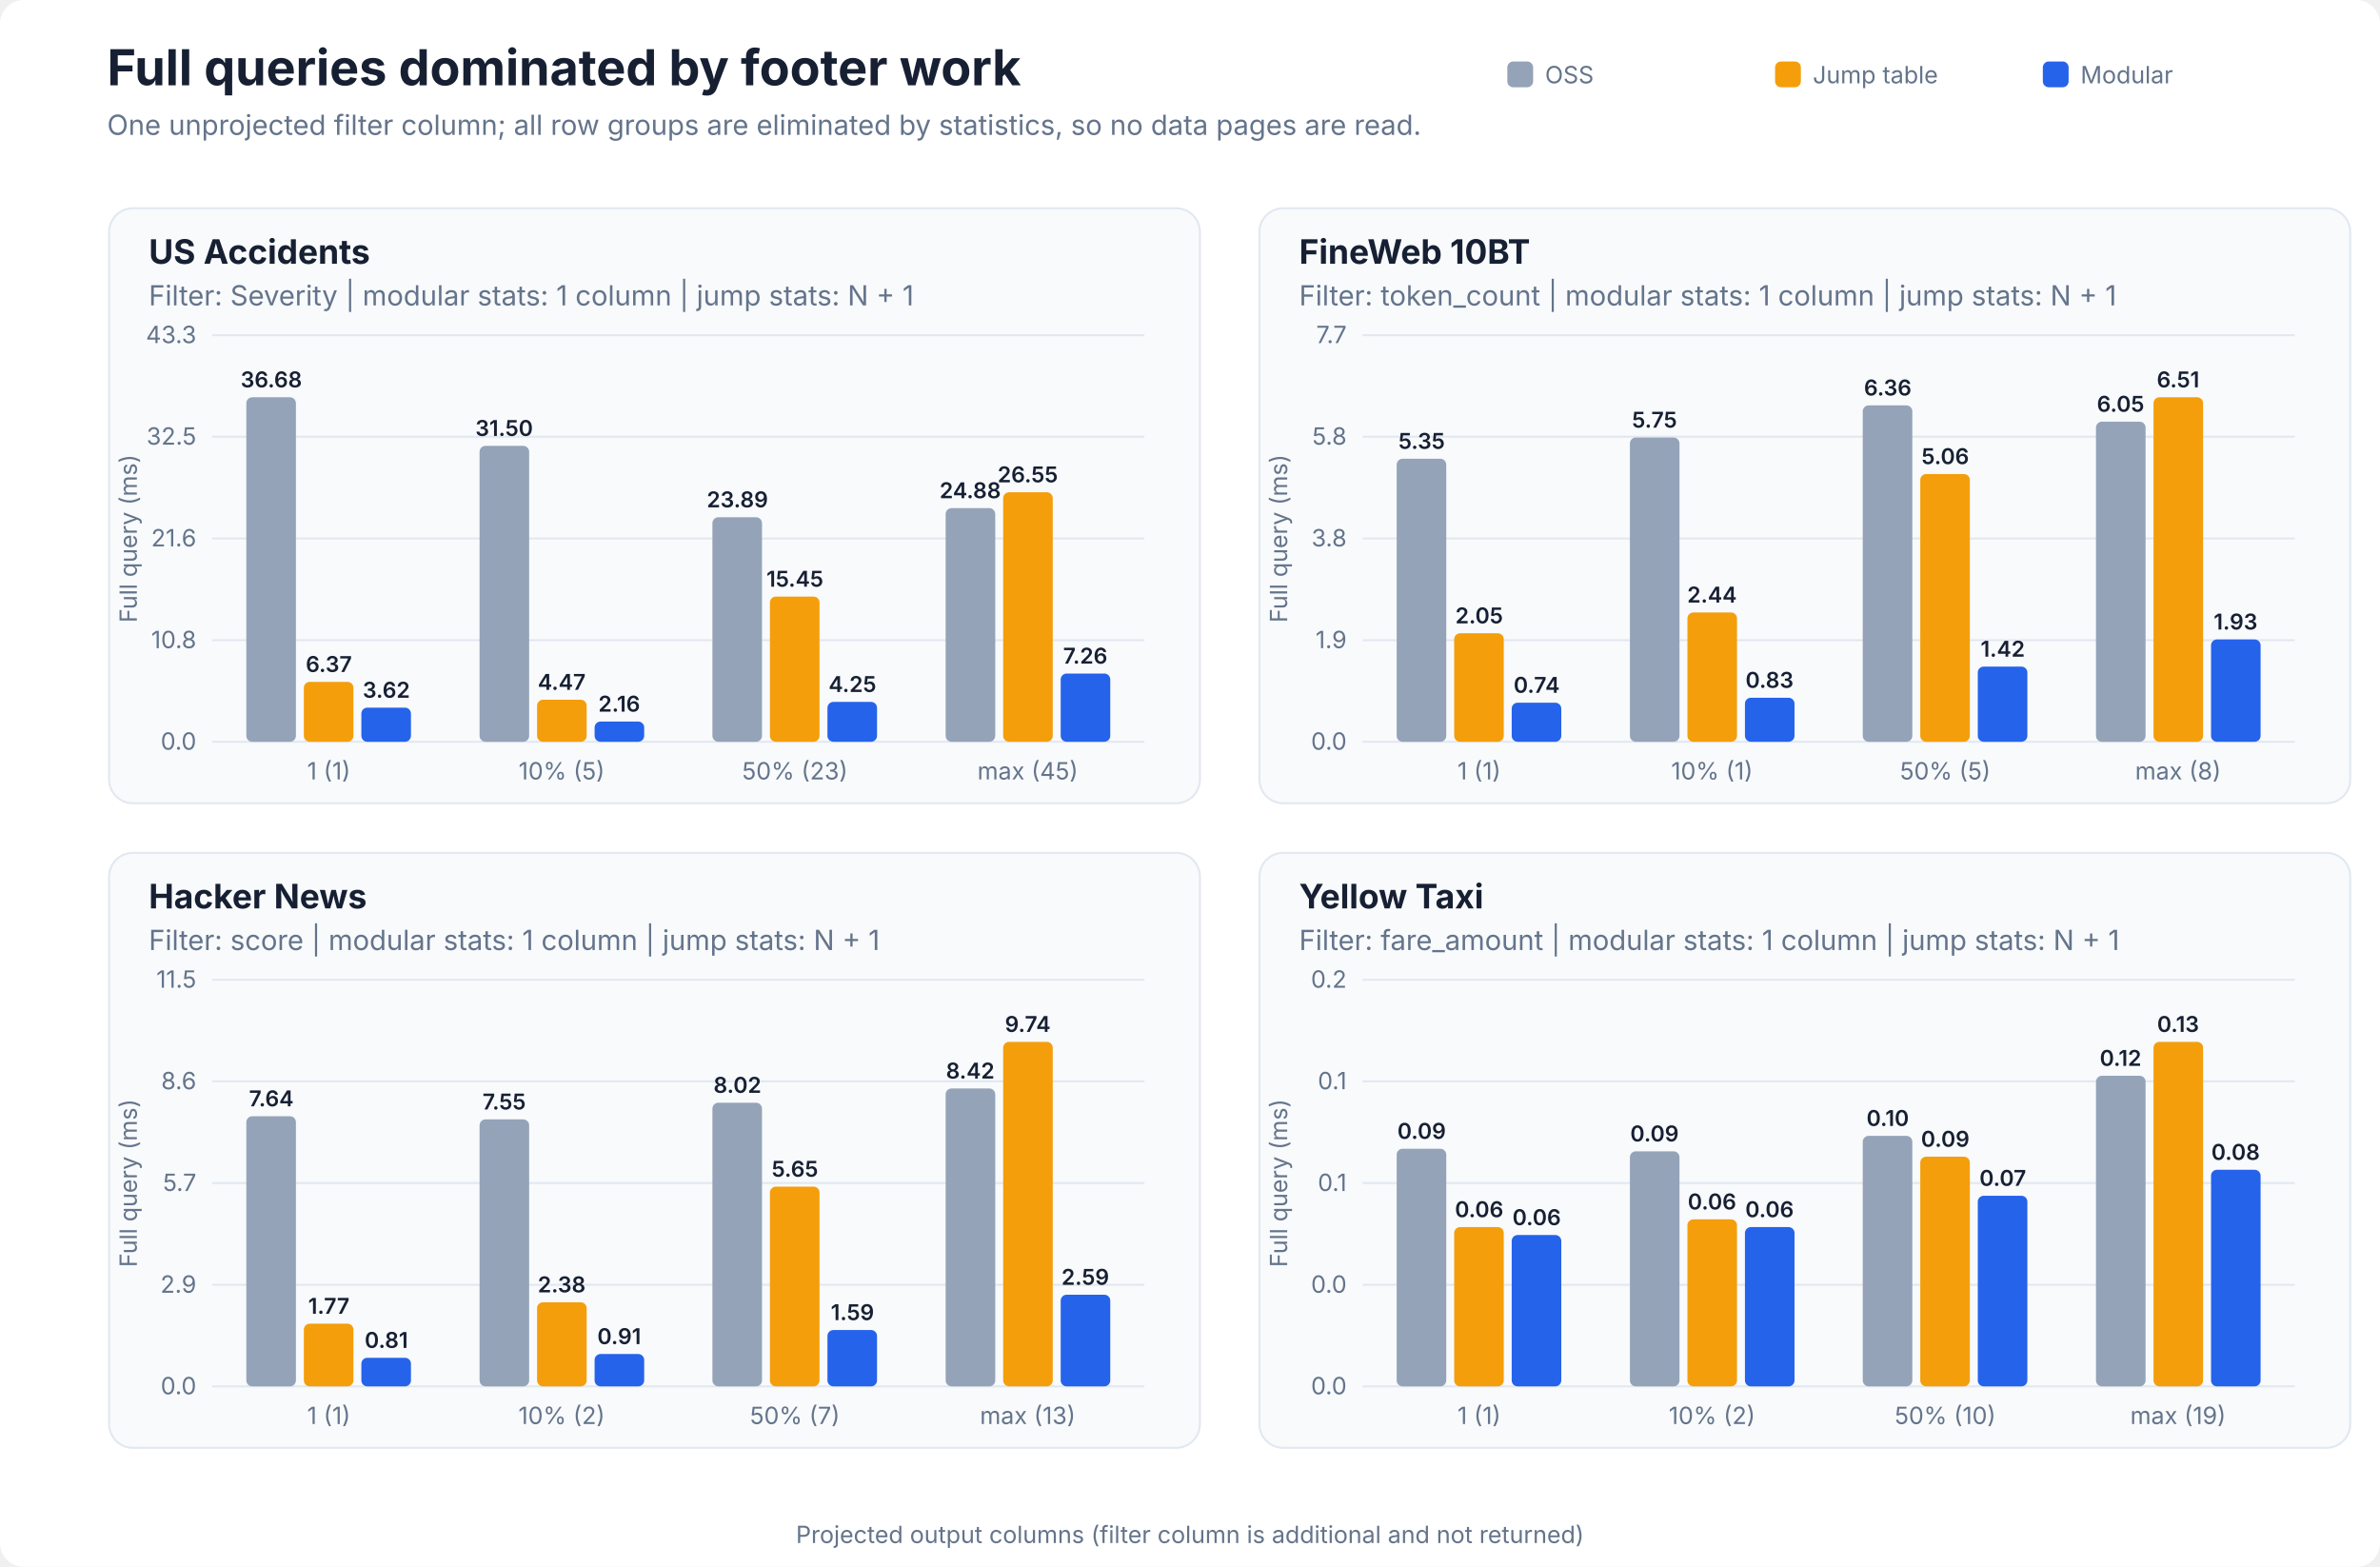
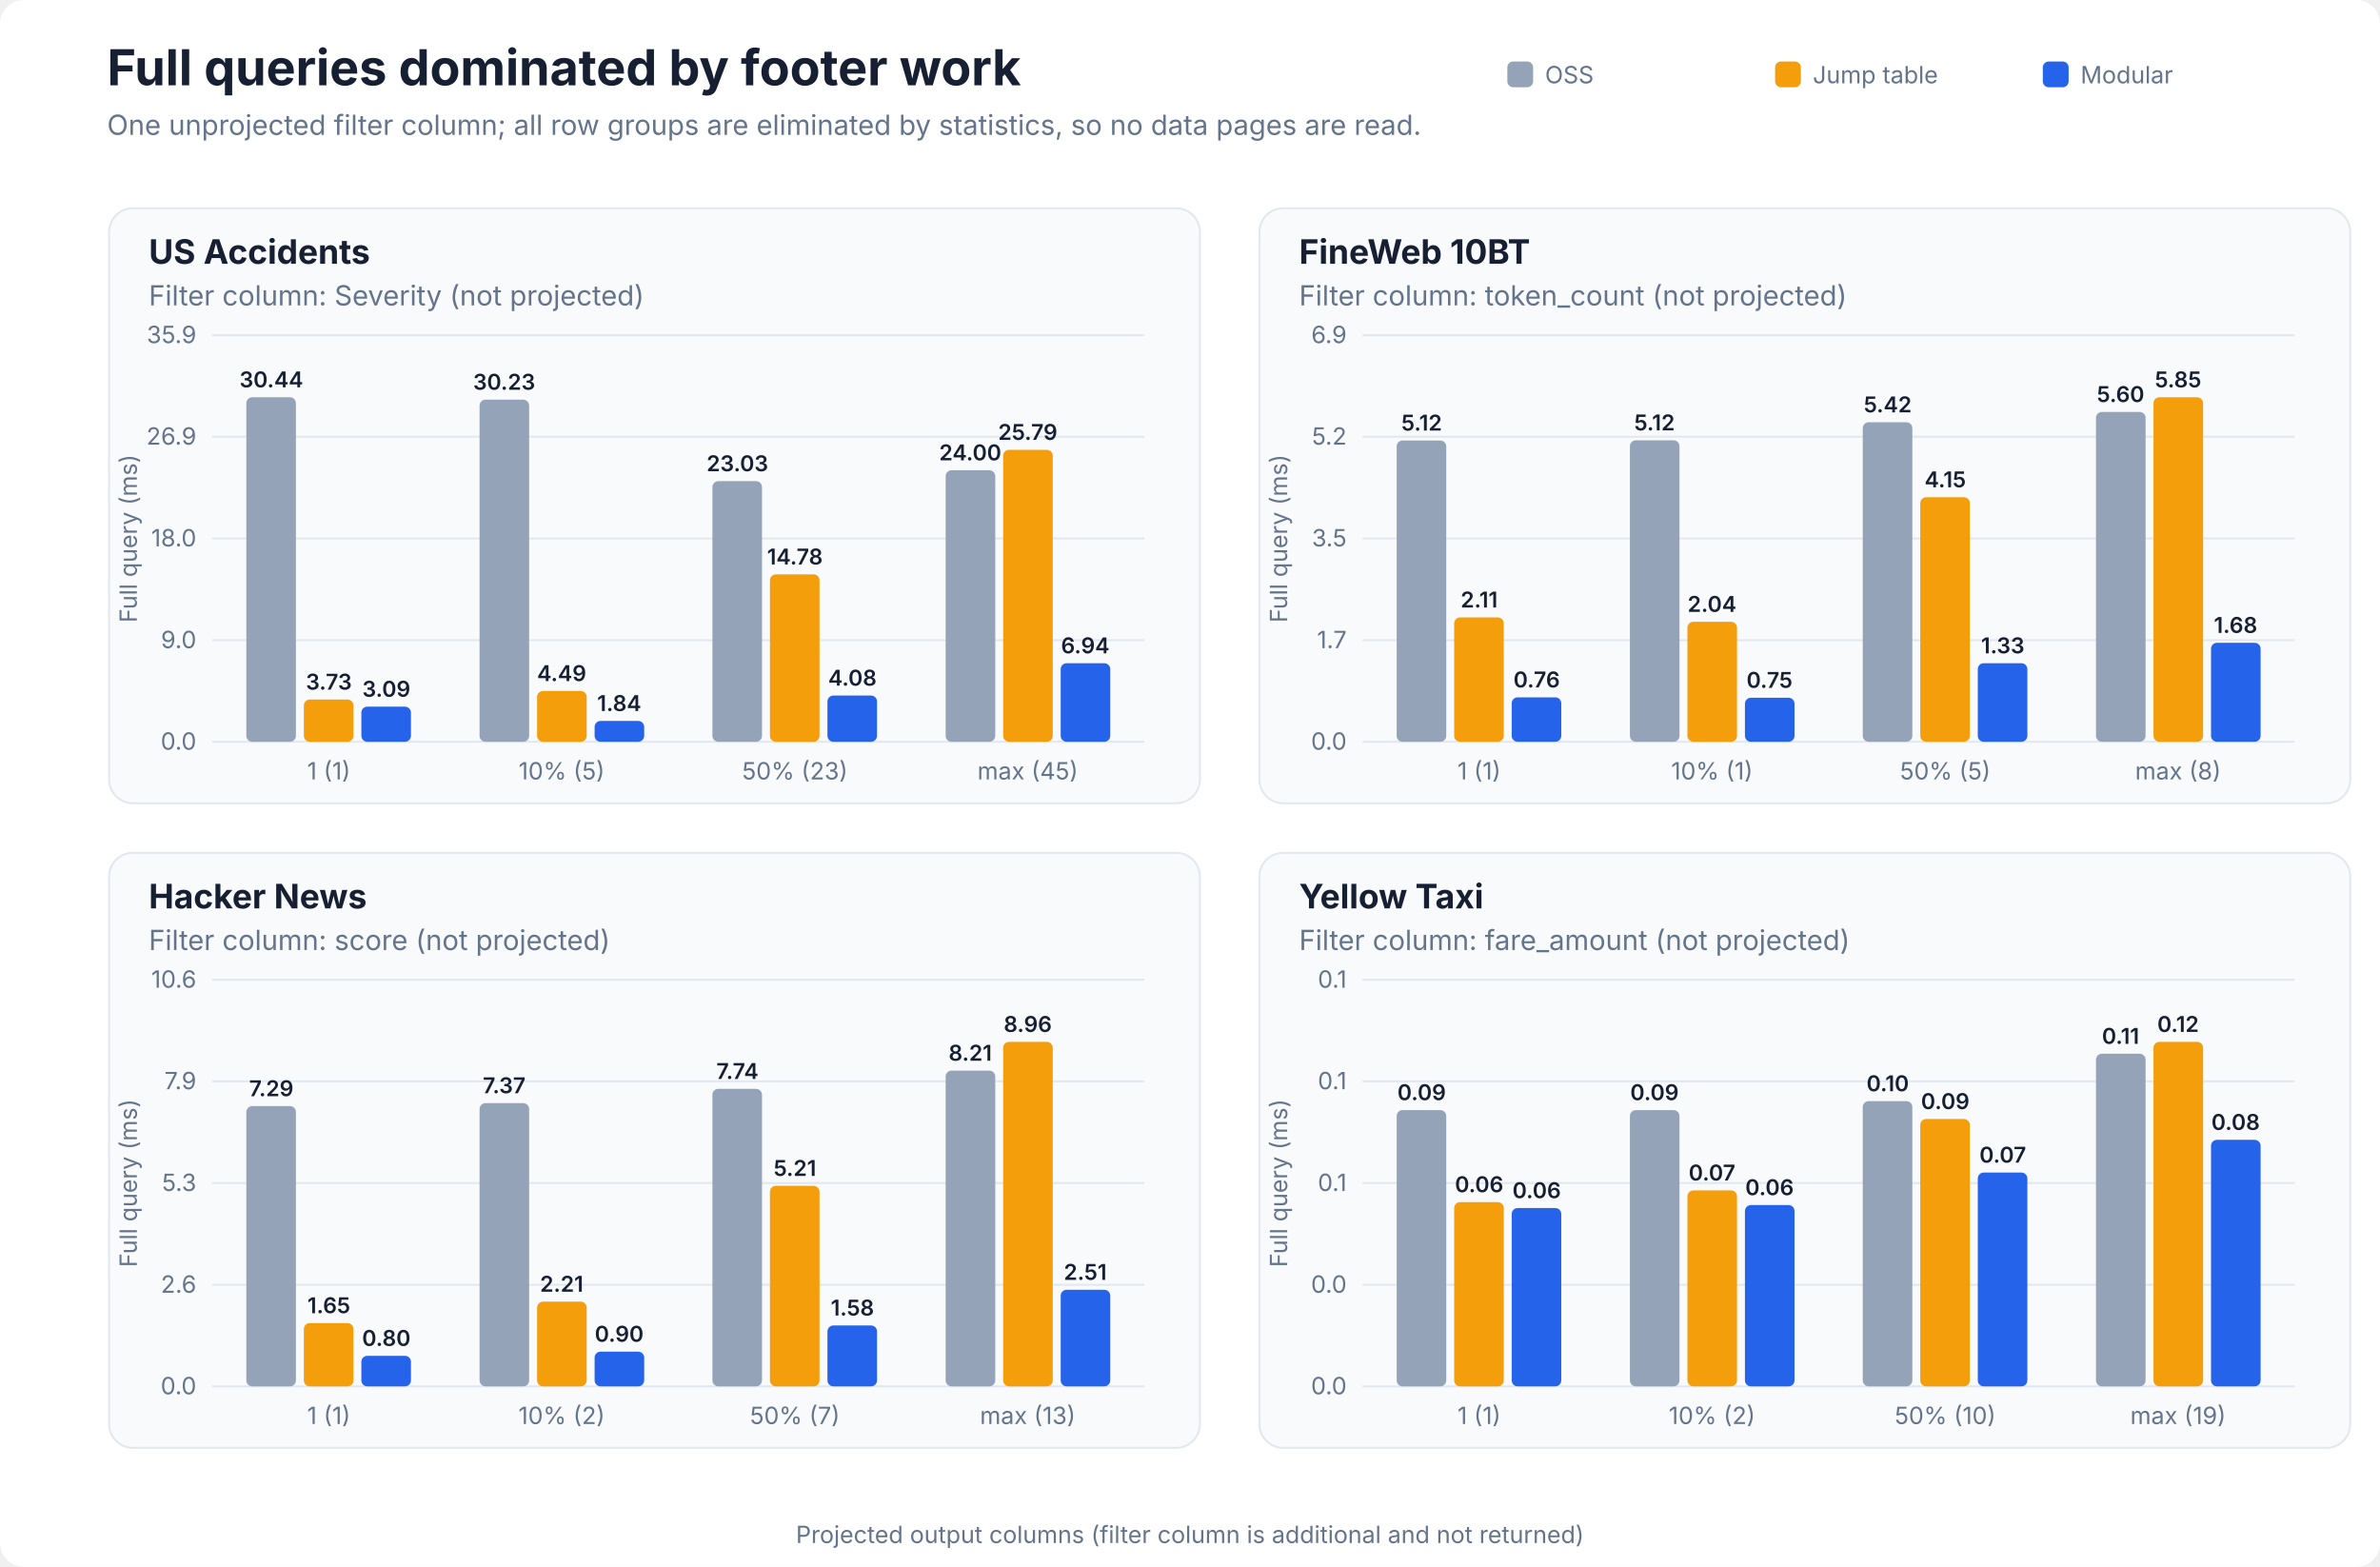
<svg xmlns="http://www.w3.org/2000/svg" width="1200" height="790" viewBox="0 0 1200 790">
  <style>
text { font-family: Inter, ui-sans-serif, system-ui, sans-serif; fill: #172033; }
.title { font-size: 25px; font-weight: 700; }
.subtitle { font-size: 14px; fill: #64748b; }
.panel-title { font-size: 17px; font-weight: 650; }
.axis { font-size: 12px; fill: #64748b; }
.value { font-size: 11px; font-weight: 600; }
.grid { stroke: #e2e8f0; stroke-width: 1; }
</style>
  <rect width="1200" height="790" fill="#ffffff" rx="12" />
  <text class="title" x="54" y="43">Full queries dominated by footer work</text>
  <text class="subtitle" x="54" y="68">One unprojected filter column; all row groups are eliminated by statistics, so no data pages are read.</text>
  <rect x="760" y="31" width="13" height="13" rx="3" fill="#94a3b8" />
  <text class="axis" x="779" y="42">OSS</text>
  <rect x="895" y="31" width="13" height="13" rx="3" fill="#f59e0b" />
  <text class="axis" x="914" y="42">Jump table</text>
  <rect x="1030" y="31" width="13" height="13" rx="3" fill="#2563eb" />
  <text class="axis" x="1049" y="42">Modular</text>
  <rect x="55" y="105" width="550" height="300" rx="12" fill="#f8fafc" stroke="#e2e8f0" />
  <text class="panel-title" x="75" y="133">US Accidents</text>
-   <text class="subtitle" x="75" y="154">Filter: Severity | modular stats: 1 column | jump stats: N + 1</text>
+   <text class="subtitle" x="75" y="154">Filter column: Severity (not projected)</text>
  <line class="grid" x1="107" y1="374.0" x2="577" y2="374.0" />
  <text class="axis" x="99" y="378.0" text-anchor="end">0.0</text>
  <line class="grid" x1="107" y1="322.8" x2="577" y2="322.8" />
-   <text class="axis" x="99" y="326.8" text-anchor="end">10.8</text>
+   <text class="axis" x="99" y="326.8" text-anchor="end">9.0</text>
  <line class="grid" x1="107" y1="271.5" x2="577" y2="271.5" />
-   <text class="axis" x="99" y="275.5" text-anchor="end">21.6</text>
+   <text class="axis" x="99" y="275.5" text-anchor="end">18.0</text>
  <line class="grid" x1="107" y1="220.2" x2="577" y2="220.2" />
-   <text class="axis" x="99" y="224.2" text-anchor="end">32.5</text>
+   <text class="axis" x="99" y="224.2" text-anchor="end">26.9</text>
  <line class="grid" x1="107" y1="169.0" x2="577" y2="169.0" />
-   <text class="axis" x="99" y="173.0" text-anchor="end">43.3</text>
+   <text class="axis" x="99" y="173.0" text-anchor="end">35.9</text>
  <text class="axis" x="165.8" y="393" text-anchor="middle">1 (1)</text>
  <rect x="124.2" y="200.3" width="25" height="173.7" rx="3" fill="#94a3b8" />
-   <text class="value" x="136.8" y="195.3" text-anchor="middle">36.68</text>
-   <rect x="153.2" y="343.8" width="25" height="30.2" rx="3" fill="#f59e0b" />
-   <text class="value" x="165.8" y="338.8" text-anchor="middle">6.37</text>
-   <rect x="182.2" y="356.8" width="25" height="17.2" rx="3" fill="#2563eb" />
-   <text class="value" x="194.8" y="351.8" text-anchor="middle">3.62</text>
+   <text class="value" x="136.8" y="195.3" text-anchor="middle">30.44</text>
+   <rect x="153.2" y="352.7" width="25" height="21.3" rx="3" fill="#f59e0b" />
+   <text class="value" x="165.8" y="347.7" text-anchor="middle">3.73</text>
+   <rect x="182.2" y="356.3" width="25" height="17.7" rx="3" fill="#2563eb" />
+   <text class="value" x="194.8" y="351.3" text-anchor="middle">3.09</text>
  <text class="axis" x="283.2" y="393" text-anchor="middle">10% (5)</text>
-   <rect x="241.8" y="224.8" width="25" height="149.2" rx="3" fill="#94a3b8" />
-   <text class="value" x="254.2" y="219.8" text-anchor="middle">31.50</text>
-   <rect x="270.8" y="352.8" width="25" height="21.2" rx="3" fill="#f59e0b" />
-   <text class="value" x="283.2" y="347.8" text-anchor="middle">4.47</text>
-   <rect x="299.8" y="363.8" width="25" height="10.2" rx="3" fill="#2563eb" />
-   <text class="value" x="312.2" y="358.8" text-anchor="middle">2.16</text>
+   <rect x="241.8" y="201.5" width="25" height="172.5" rx="3" fill="#94a3b8" />
+   <text class="value" x="254.2" y="196.5" text-anchor="middle">30.23</text>
+   <rect x="270.8" y="348.4" width="25" height="25.6" rx="3" fill="#f59e0b" />
+   <text class="value" x="283.2" y="343.4" text-anchor="middle">4.49</text>
+   <rect x="299.8" y="363.5" width="25" height="10.5" rx="3" fill="#2563eb" />
+   <text class="value" x="312.2" y="358.5" text-anchor="middle">1.84</text>
  <text class="axis" x="400.8" y="393" text-anchor="middle">50% (23)</text>
-   <rect x="359.2" y="260.8" width="25" height="113.2" rx="3" fill="#94a3b8" />
-   <text class="value" x="371.8" y="255.8" text-anchor="middle">23.89</text>
-   <rect x="388.2" y="300.8" width="25" height="73.2" rx="3" fill="#f59e0b" />
-   <text class="value" x="400.8" y="295.8" text-anchor="middle">15.45</text>
-   <rect x="417.2" y="353.9" width="25" height="20.1" rx="3" fill="#2563eb" />
-   <text class="value" x="429.8" y="348.9" text-anchor="middle">4.25</text>
+   <rect x="359.2" y="242.6" width="25" height="131.4" rx="3" fill="#94a3b8" />
+   <text class="value" x="371.8" y="237.6" text-anchor="middle">23.03</text>
+   <rect x="388.2" y="289.6" width="25" height="84.4" rx="3" fill="#f59e0b" />
+   <text class="value" x="400.8" y="284.6" text-anchor="middle">14.78</text>
+   <rect x="417.2" y="350.7" width="25" height="23.3" rx="3" fill="#2563eb" />
+   <text class="value" x="429.8" y="345.7" text-anchor="middle">4.08</text>
  <text class="axis" x="518.2" y="393" text-anchor="middle">max (45)</text>
-   <rect x="476.8" y="256.2" width="25" height="117.8" rx="3" fill="#94a3b8" />
-   <text class="value" x="489.2" y="251.2" text-anchor="middle">24.88</text>
-   <rect x="505.8" y="248.2" width="25" height="125.8" rx="3" fill="#f59e0b" />
-   <text class="value" x="518.2" y="243.2" text-anchor="middle">26.55</text>
-   <rect x="534.8" y="339.6" width="25" height="34.4" rx="3" fill="#2563eb" />
-   <text class="value" x="547.2" y="334.6" text-anchor="middle">7.26</text>
+   <rect x="476.8" y="237.1" width="25" height="136.9" rx="3" fill="#94a3b8" />
+   <text class="value" x="489.2" y="232.1" text-anchor="middle">24.00</text>
+   <rect x="505.8" y="226.8" width="25" height="147.2" rx="3" fill="#f59e0b" />
+   <text class="value" x="518.2" y="221.8" text-anchor="middle">25.79</text>
+   <rect x="534.8" y="334.4" width="25" height="39.6" rx="3" fill="#2563eb" />
+   <text class="value" x="547.2" y="329.4" text-anchor="middle">6.94</text>
  <text class="axis" transform="translate(69,271.5) rotate(-90)" text-anchor="middle">Full query (ms)</text>
  <rect x="635" y="105" width="550" height="300" rx="12" fill="#f8fafc" stroke="#e2e8f0" />
  <text class="panel-title" x="655" y="133">FineWeb 10BT</text>
-   <text class="subtitle" x="655" y="154">Filter: token_count | modular stats: 1 column | jump stats: N + 1</text>
+   <text class="subtitle" x="655" y="154">Filter column: token_count (not projected)</text>
  <line class="grid" x1="687" y1="374.0" x2="1157" y2="374.0" />
  <text class="axis" x="679" y="378.0" text-anchor="end">0.0</text>
  <line class="grid" x1="687" y1="322.8" x2="1157" y2="322.8" />
-   <text class="axis" x="679" y="326.8" text-anchor="end">1.9</text>
+   <text class="axis" x="679" y="326.8" text-anchor="end">1.7</text>
  <line class="grid" x1="687" y1="271.5" x2="1157" y2="271.5" />
-   <text class="axis" x="679" y="275.5" text-anchor="end">3.8</text>
+   <text class="axis" x="679" y="275.5" text-anchor="end">3.5</text>
  <line class="grid" x1="687" y1="220.2" x2="1157" y2="220.2" />
-   <text class="axis" x="679" y="224.2" text-anchor="end">5.8</text>
+   <text class="axis" x="679" y="224.2" text-anchor="end">5.2</text>
  <line class="grid" x1="687" y1="169.0" x2="1157" y2="169.0" />
-   <text class="axis" x="679" y="173.0" text-anchor="end">7.7</text>
+   <text class="axis" x="679" y="173.0" text-anchor="end">6.9</text>
  <text class="axis" x="745.8" y="393" text-anchor="middle">1 (1)</text>
-   <rect x="704.2" y="231.3" width="25" height="142.7" rx="3" fill="#94a3b8" />
-   <text class="value" x="716.8" y="226.3" text-anchor="middle">5.35</text>
-   <rect x="733.2" y="319.3" width="25" height="54.7" rx="3" fill="#f59e0b" />
-   <text class="value" x="745.8" y="314.3" text-anchor="middle">2.05</text>
-   <rect x="762.2" y="354.3" width="25" height="19.7" rx="3" fill="#2563eb" />
-   <text class="value" x="774.8" y="349.3" text-anchor="middle">0.74</text>
+   <rect x="704.2" y="222.1" width="25" height="151.9" rx="3" fill="#94a3b8" />
+   <text class="value" x="716.8" y="217.1" text-anchor="middle">5.12</text>
+   <rect x="733.2" y="311.3" width="25" height="62.7" rx="3" fill="#f59e0b" />
+   <text class="value" x="745.8" y="306.3" text-anchor="middle">2.11</text>
+   <rect x="762.2" y="351.6" width="25" height="22.4" rx="3" fill="#2563eb" />
+   <text class="value" x="774.8" y="346.6" text-anchor="middle">0.76</text>
  <text class="axis" x="863.2" y="393" text-anchor="middle">10% (1)</text>
-   <rect x="821.8" y="220.6" width="25" height="153.4" rx="3" fill="#94a3b8" />
-   <text class="value" x="834.2" y="215.6" text-anchor="middle">5.75</text>
-   <rect x="850.8" y="308.8" width="25" height="65.2" rx="3" fill="#f59e0b" />
-   <text class="value" x="863.2" y="303.8" text-anchor="middle">2.44</text>
+   <rect x="821.8" y="222.0" width="25" height="152.0" rx="3" fill="#94a3b8" />
+   <text class="value" x="834.2" y="217.0" text-anchor="middle">5.12</text>
+   <rect x="850.8" y="313.5" width="25" height="60.5" rx="3" fill="#f59e0b" />
+   <text class="value" x="863.2" y="308.5" text-anchor="middle">2.04</text>
  <rect x="879.8" y="351.8" width="25" height="22.2" rx="3" fill="#2563eb" />
-   <text class="value" x="892.2" y="346.8" text-anchor="middle">0.83</text>
+   <text class="value" x="892.2" y="346.8" text-anchor="middle">0.75</text>
  <text class="axis" x="980.8" y="393" text-anchor="middle">50% (5)</text>
-   <rect x="939.2" y="204.4" width="25" height="169.6" rx="3" fill="#94a3b8" />
-   <text class="value" x="951.8" y="199.4" text-anchor="middle">6.36</text>
-   <rect x="968.2" y="239.0" width="25" height="135.0" rx="3" fill="#f59e0b" />
-   <text class="value" x="980.8" y="234.0" text-anchor="middle">5.06</text>
-   <rect x="997.2" y="336.1" width="25" height="37.9" rx="3" fill="#2563eb" />
-   <text class="value" x="1009.8" y="331.1" text-anchor="middle">1.42</text>
+   <rect x="939.2" y="212.9" width="25" height="161.1" rx="3" fill="#94a3b8" />
+   <text class="value" x="951.8" y="207.9" text-anchor="middle">5.42</text>
+   <rect x="968.2" y="250.7" width="25" height="123.3" rx="3" fill="#f59e0b" />
+   <text class="value" x="980.8" y="245.7" text-anchor="middle">4.15</text>
+   <rect x="997.2" y="334.4" width="25" height="39.6" rx="3" fill="#2563eb" />
+   <text class="value" x="1009.8" y="329.4" text-anchor="middle">1.33</text>
  <text class="axis" x="1098.2" y="393" text-anchor="middle">max (8)</text>
-   <rect x="1056.8" y="212.6" width="25" height="161.4" rx="3" fill="#94a3b8" />
-   <text class="value" x="1069.2" y="207.6" text-anchor="middle">6.05</text>
+   <rect x="1056.8" y="207.7" width="25" height="166.3" rx="3" fill="#94a3b8" />
+   <text class="value" x="1069.2" y="202.7" text-anchor="middle">5.60</text>
  <rect x="1085.8" y="200.3" width="25" height="173.7" rx="3" fill="#f59e0b" />
-   <text class="value" x="1098.2" y="195.3" text-anchor="middle">6.51</text>
-   <rect x="1114.8" y="322.4" width="25" height="51.6" rx="3" fill="#2563eb" />
-   <text class="value" x="1127.2" y="317.4" text-anchor="middle">1.93</text>
+   <text class="value" x="1098.2" y="195.3" text-anchor="middle">5.85</text>
+   <rect x="1114.8" y="324.1" width="25" height="49.9" rx="3" fill="#2563eb" />
+   <text class="value" x="1127.2" y="319.1" text-anchor="middle">1.68</text>
  <text class="axis" transform="translate(649,271.5) rotate(-90)" text-anchor="middle">Full query (ms)</text>
  <rect x="55" y="430" width="550" height="300" rx="12" fill="#f8fafc" stroke="#e2e8f0" />
  <text class="panel-title" x="75" y="458">Hacker News</text>
-   <text class="subtitle" x="75" y="479">Filter: score | modular stats: 1 column | jump stats: N + 1</text>
+   <text class="subtitle" x="75" y="479">Filter column: score (not projected)</text>
  <line class="grid" x1="107" y1="699.0" x2="577" y2="699.0" />
  <text class="axis" x="99" y="703.0" text-anchor="end">0.0</text>
  <line class="grid" x1="107" y1="647.8" x2="577" y2="647.8" />
-   <text class="axis" x="99" y="651.8" text-anchor="end">2.9</text>
+   <text class="axis" x="99" y="651.8" text-anchor="end">2.6</text>
  <line class="grid" x1="107" y1="596.5" x2="577" y2="596.5" />
-   <text class="axis" x="99" y="600.5" text-anchor="end">5.7</text>
+   <text class="axis" x="99" y="600.5" text-anchor="end">5.3</text>
  <line class="grid" x1="107" y1="545.2" x2="577" y2="545.2" />
-   <text class="axis" x="99" y="549.2" text-anchor="end">8.6</text>
+   <text class="axis" x="99" y="549.2" text-anchor="end">7.9</text>
  <line class="grid" x1="107" y1="494.0" x2="577" y2="494.0" />
-   <text class="axis" x="99" y="498.0" text-anchor="end">11.5</text>
+   <text class="axis" x="99" y="498.0" text-anchor="end">10.6</text>
  <text class="axis" x="165.8" y="718" text-anchor="middle">1 (1)</text>
-   <rect x="124.2" y="562.8" width="25" height="136.2" rx="3" fill="#94a3b8" />
-   <text class="value" x="136.8" y="557.8" text-anchor="middle">7.64</text>
-   <rect x="153.2" y="667.4" width="25" height="31.6" rx="3" fill="#f59e0b" />
-   <text class="value" x="165.8" y="662.4" text-anchor="middle">1.77</text>
-   <rect x="182.2" y="684.6" width="25" height="14.4" rx="3" fill="#2563eb" />
-   <text class="value" x="194.8" y="679.6" text-anchor="middle">0.81</text>
+   <rect x="124.2" y="557.7" width="25" height="141.3" rx="3" fill="#94a3b8" />
+   <text class="value" x="136.8" y="552.7" text-anchor="middle">7.29</text>
+   <rect x="153.2" y="667.1" width="25" height="31.9" rx="3" fill="#f59e0b" />
+   <text class="value" x="165.8" y="662.1" text-anchor="middle">1.65</text>
+   <rect x="182.2" y="683.6" width="25" height="15.4" rx="3" fill="#2563eb" />
+   <text class="value" x="194.8" y="678.6" text-anchor="middle">0.80</text>
  <text class="axis" x="283.2" y="718" text-anchor="middle">10% (2)</text>
-   <rect x="241.8" y="564.4" width="25" height="134.6" rx="3" fill="#94a3b8" />
-   <text class="value" x="254.2" y="559.4" text-anchor="middle">7.55</text>
-   <rect x="270.8" y="656.6" width="25" height="42.4" rx="3" fill="#f59e0b" />
-   <text class="value" x="283.2" y="651.6" text-anchor="middle">2.38</text>
-   <rect x="299.8" y="682.7" width="25" height="16.3" rx="3" fill="#2563eb" />
-   <text class="value" x="312.2" y="677.7" text-anchor="middle">0.91</text>
+   <rect x="241.8" y="556.2" width="25" height="142.8" rx="3" fill="#94a3b8" />
+   <text class="value" x="254.2" y="551.2" text-anchor="middle">7.37</text>
+   <rect x="270.8" y="656.3" width="25" height="42.7" rx="3" fill="#f59e0b" />
+   <text class="value" x="283.2" y="651.3" text-anchor="middle">2.21</text>
+   <rect x="299.8" y="681.5" width="25" height="17.5" rx="3" fill="#2563eb" />
+   <text class="value" x="312.2" y="676.5" text-anchor="middle">0.90</text>
  <text class="axis" x="400.8" y="718" text-anchor="middle">50% (7)</text>
-   <rect x="359.2" y="556.0" width="25" height="143.0" rx="3" fill="#94a3b8" />
-   <text class="value" x="371.8" y="551.0" text-anchor="middle">8.02</text>
-   <rect x="388.2" y="598.3" width="25" height="100.7" rx="3" fill="#f59e0b" />
-   <text class="value" x="400.8" y="593.3" text-anchor="middle">5.65</text>
-   <rect x="417.2" y="670.6" width="25" height="28.4" rx="3" fill="#2563eb" />
-   <text class="value" x="429.8" y="665.6" text-anchor="middle">1.59</text>
+   <rect x="359.2" y="549.0" width="25" height="150.0" rx="3" fill="#94a3b8" />
+   <text class="value" x="371.8" y="544.0" text-anchor="middle">7.74</text>
+   <rect x="388.2" y="597.9" width="25" height="101.1" rx="3" fill="#f59e0b" />
+   <text class="value" x="400.8" y="592.9" text-anchor="middle">5.21</text>
+   <rect x="417.2" y="668.3" width="25" height="30.7" rx="3" fill="#2563eb" />
+   <text class="value" x="429.8" y="663.3" text-anchor="middle">1.58</text>
  <text class="axis" x="518.2" y="718" text-anchor="middle">max (13)</text>
-   <rect x="476.8" y="548.8" width="25" height="150.2" rx="3" fill="#94a3b8" />
-   <text class="value" x="489.2" y="543.8" text-anchor="middle">8.42</text>
+   <rect x="476.8" y="539.8" width="25" height="159.2" rx="3" fill="#94a3b8" />
+   <text class="value" x="489.2" y="534.8" text-anchor="middle">8.21</text>
  <rect x="505.8" y="525.3" width="25" height="173.7" rx="3" fill="#f59e0b" />
-   <text class="value" x="518.2" y="520.3" text-anchor="middle">9.74</text>
-   <rect x="534.8" y="652.8" width="25" height="46.2" rx="3" fill="#2563eb" />
-   <text class="value" x="547.2" y="647.8" text-anchor="middle">2.59</text>
+   <text class="value" x="518.2" y="520.3" text-anchor="middle">8.96</text>
+   <rect x="534.8" y="650.3" width="25" height="48.7" rx="3" fill="#2563eb" />
+   <text class="value" x="547.2" y="645.3" text-anchor="middle">2.51</text>
  <text class="axis" transform="translate(69,596.5) rotate(-90)" text-anchor="middle">Full query (ms)</text>
  <rect x="635" y="430" width="550" height="300" rx="12" fill="#f8fafc" stroke="#e2e8f0" />
  <text class="panel-title" x="655" y="458">Yellow Taxi</text>
-   <text class="subtitle" x="655" y="479">Filter: fare_amount | modular stats: 1 column | jump stats: N + 1</text>
+   <text class="subtitle" x="655" y="479">Filter column: fare_amount (not projected)</text>
  <line class="grid" x1="687" y1="699.0" x2="1157" y2="699.0" />
  <text class="axis" x="679" y="703.0" text-anchor="end">0.0</text>
  <line class="grid" x1="687" y1="647.8" x2="1157" y2="647.8" />
  <text class="axis" x="679" y="651.8" text-anchor="end">0.0</text>
  <line class="grid" x1="687" y1="596.5" x2="1157" y2="596.5" />
  <text class="axis" x="679" y="600.5" text-anchor="end">0.1</text>
  <line class="grid" x1="687" y1="545.2" x2="1157" y2="545.2" />
  <text class="axis" x="679" y="549.2" text-anchor="end">0.1</text>
  <line class="grid" x1="687" y1="494.0" x2="1157" y2="494.0" />
-   <text class="axis" x="679" y="498.0" text-anchor="end">0.2</text>
+   <text class="axis" x="679" y="498.0" text-anchor="end">0.1</text>
  <text class="axis" x="745.8" y="718" text-anchor="middle">1 (1)</text>
-   <rect x="704.2" y="579.2" width="25" height="119.8" rx="3" fill="#94a3b8" />
-   <text class="value" x="716.8" y="574.2" text-anchor="middle">0.09</text>
-   <rect x="733.2" y="618.7" width="25" height="80.3" rx="3" fill="#f59e0b" />
-   <text class="value" x="745.8" y="613.7" text-anchor="middle">0.06</text>
-   <rect x="762.2" y="622.7" width="25" height="76.3" rx="3" fill="#2563eb" />
-   <text class="value" x="774.8" y="617.7" text-anchor="middle">0.06</text>
+   <rect x="704.2" y="559.7" width="25" height="139.3" rx="3" fill="#94a3b8" />
+   <text class="value" x="716.8" y="554.7" text-anchor="middle">0.09</text>
+   <rect x="733.2" y="606.1" width="25" height="92.9" rx="3" fill="#f59e0b" />
+   <text class="value" x="745.8" y="601.1" text-anchor="middle">0.06</text>
+   <rect x="762.2" y="609.1" width="25" height="89.9" rx="3" fill="#2563eb" />
+   <text class="value" x="774.8" y="604.1" text-anchor="middle">0.06</text>
  <text class="axis" x="863.2" y="718" text-anchor="middle">10% (2)</text>
-   <rect x="821.8" y="580.5" width="25" height="118.5" rx="3" fill="#94a3b8" />
-   <text class="value" x="834.2" y="575.5" text-anchor="middle">0.09</text>
-   <rect x="850.8" y="614.8" width="25" height="84.2" rx="3" fill="#f59e0b" />
-   <text class="value" x="863.2" y="609.8" text-anchor="middle">0.06</text>
-   <rect x="879.8" y="618.7" width="25" height="80.3" rx="3" fill="#2563eb" />
-   <text class="value" x="892.2" y="613.7" text-anchor="middle">0.06</text>
+   <rect x="821.8" y="559.7" width="25" height="139.3" rx="3" fill="#94a3b8" />
+   <text class="value" x="834.2" y="554.7" text-anchor="middle">0.09</text>
+   <rect x="850.8" y="600.2" width="25" height="98.8" rx="3" fill="#f59e0b" />
+   <text class="value" x="863.2" y="595.2" text-anchor="middle">0.07</text>
+   <rect x="879.8" y="607.6" width="25" height="91.4" rx="3" fill="#2563eb" />
+   <text class="value" x="892.2" y="602.6" text-anchor="middle">0.06</text>
  <text class="axis" x="980.8" y="718" text-anchor="middle">50% (10)</text>
-   <rect x="939.2" y="572.7" width="25" height="126.3" rx="3" fill="#94a3b8" />
-   <text class="value" x="951.8" y="567.7" text-anchor="middle">0.10</text>
-   <rect x="968.2" y="583.2" width="25" height="115.8" rx="3" fill="#f59e0b" />
-   <text class="value" x="980.8" y="578.2" text-anchor="middle">0.09</text>
-   <rect x="997.2" y="602.9" width="25" height="96.1" rx="3" fill="#2563eb" />
-   <text class="value" x="1009.8" y="597.9" text-anchor="middle">0.07</text>
+   <rect x="939.2" y="555.2" width="25" height="143.8" rx="3" fill="#94a3b8" />
+   <text class="value" x="951.8" y="550.2" text-anchor="middle">0.10</text>
+   <rect x="968.2" y="564.2" width="25" height="134.8" rx="3" fill="#f59e0b" />
+   <text class="value" x="980.8" y="559.2" text-anchor="middle">0.09</text>
+   <rect x="997.2" y="591.2" width="25" height="107.8" rx="3" fill="#2563eb" />
+   <text class="value" x="1009.8" y="586.2" text-anchor="middle">0.07</text>
  <text class="axis" x="1098.2" y="718" text-anchor="middle">max (19)</text>
-   <rect x="1056.8" y="542.4" width="25" height="156.6" rx="3" fill="#94a3b8" />
-   <text class="value" x="1069.2" y="537.4" text-anchor="middle">0.12</text>
+   <rect x="1056.8" y="531.3" width="25" height="167.7" rx="3" fill="#94a3b8" />
+   <text class="value" x="1069.2" y="526.3" text-anchor="middle">0.11</text>
  <rect x="1085.8" y="525.3" width="25" height="173.7" rx="3" fill="#f59e0b" />
-   <text class="value" x="1098.2" y="520.3" text-anchor="middle">0.13</text>
-   <rect x="1114.8" y="589.8" width="25" height="109.2" rx="3" fill="#2563eb" />
-   <text class="value" x="1127.2" y="584.8" text-anchor="middle">0.08</text>
+   <text class="value" x="1098.2" y="520.3" text-anchor="middle">0.12</text>
+   <rect x="1114.8" y="574.7" width="25" height="124.3" rx="3" fill="#2563eb" />
+   <text class="value" x="1127.2" y="569.7" text-anchor="middle">0.08</text>
  <text class="axis" transform="translate(649,596.5) rotate(-90)" text-anchor="middle">Full query (ms)</text>
  <text class="axis" x="600" y="778" text-anchor="middle">Projected output columns (filter column is additional and not returned)</text>
</svg>
